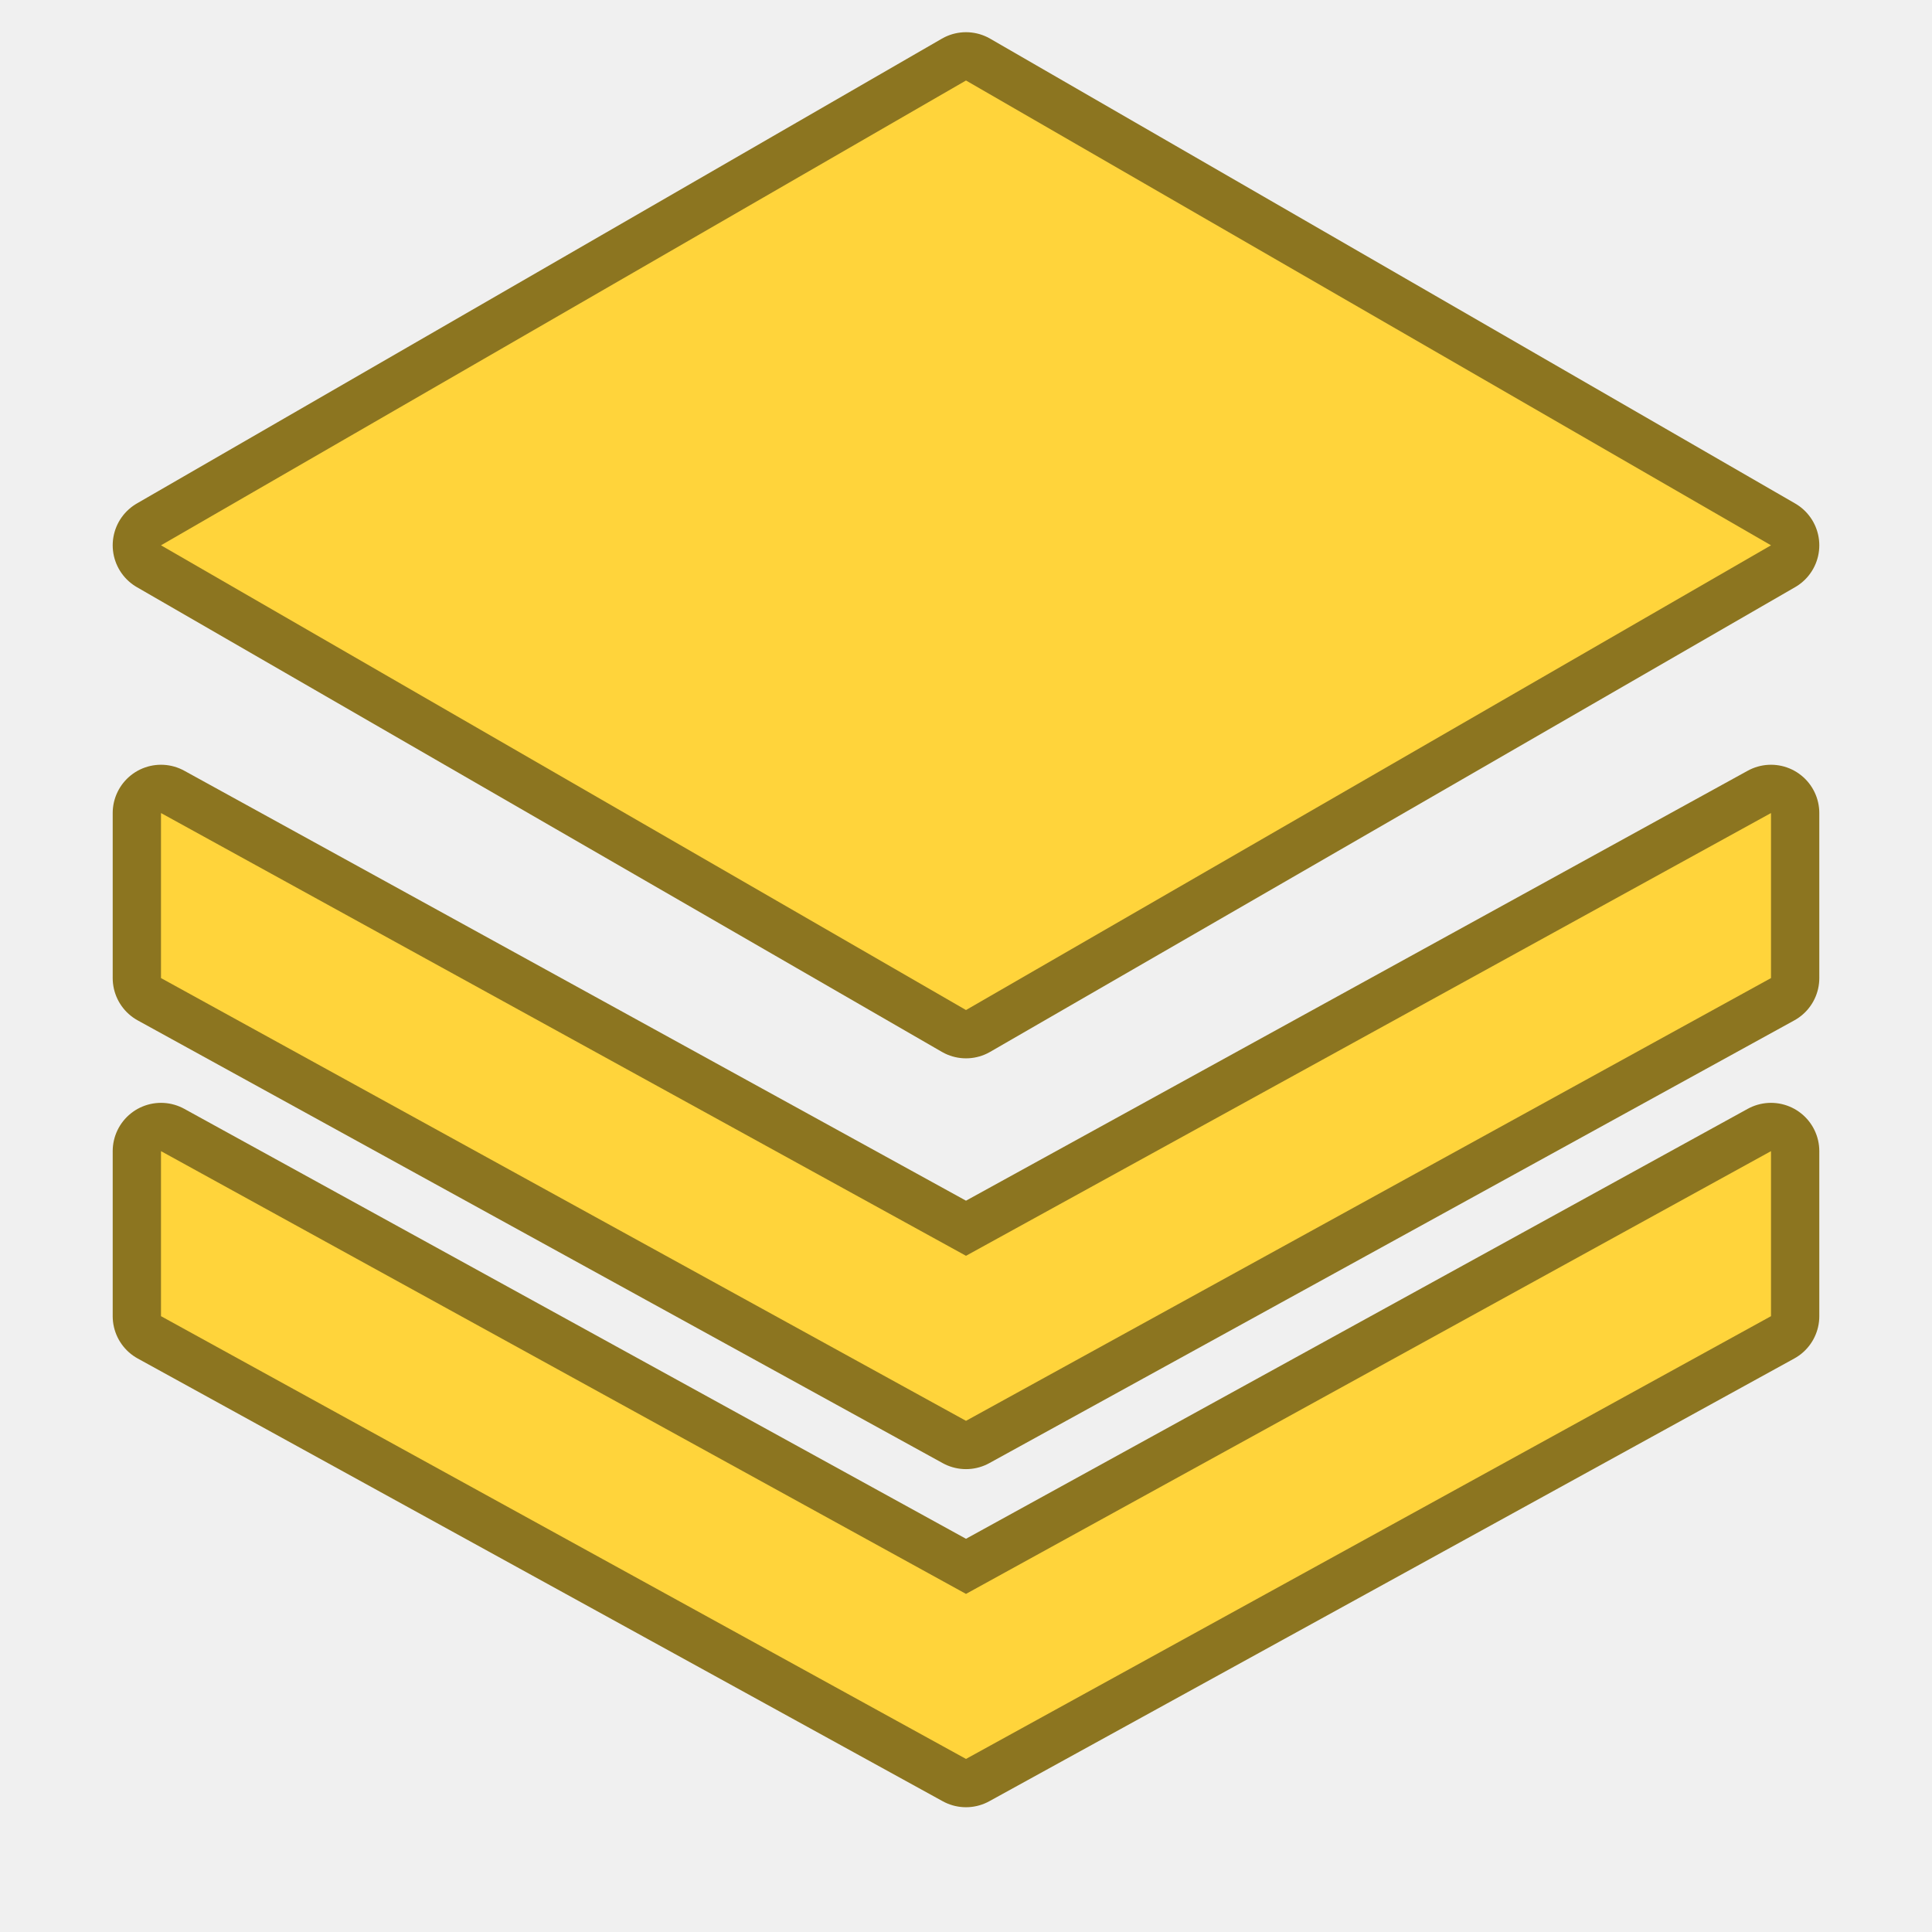
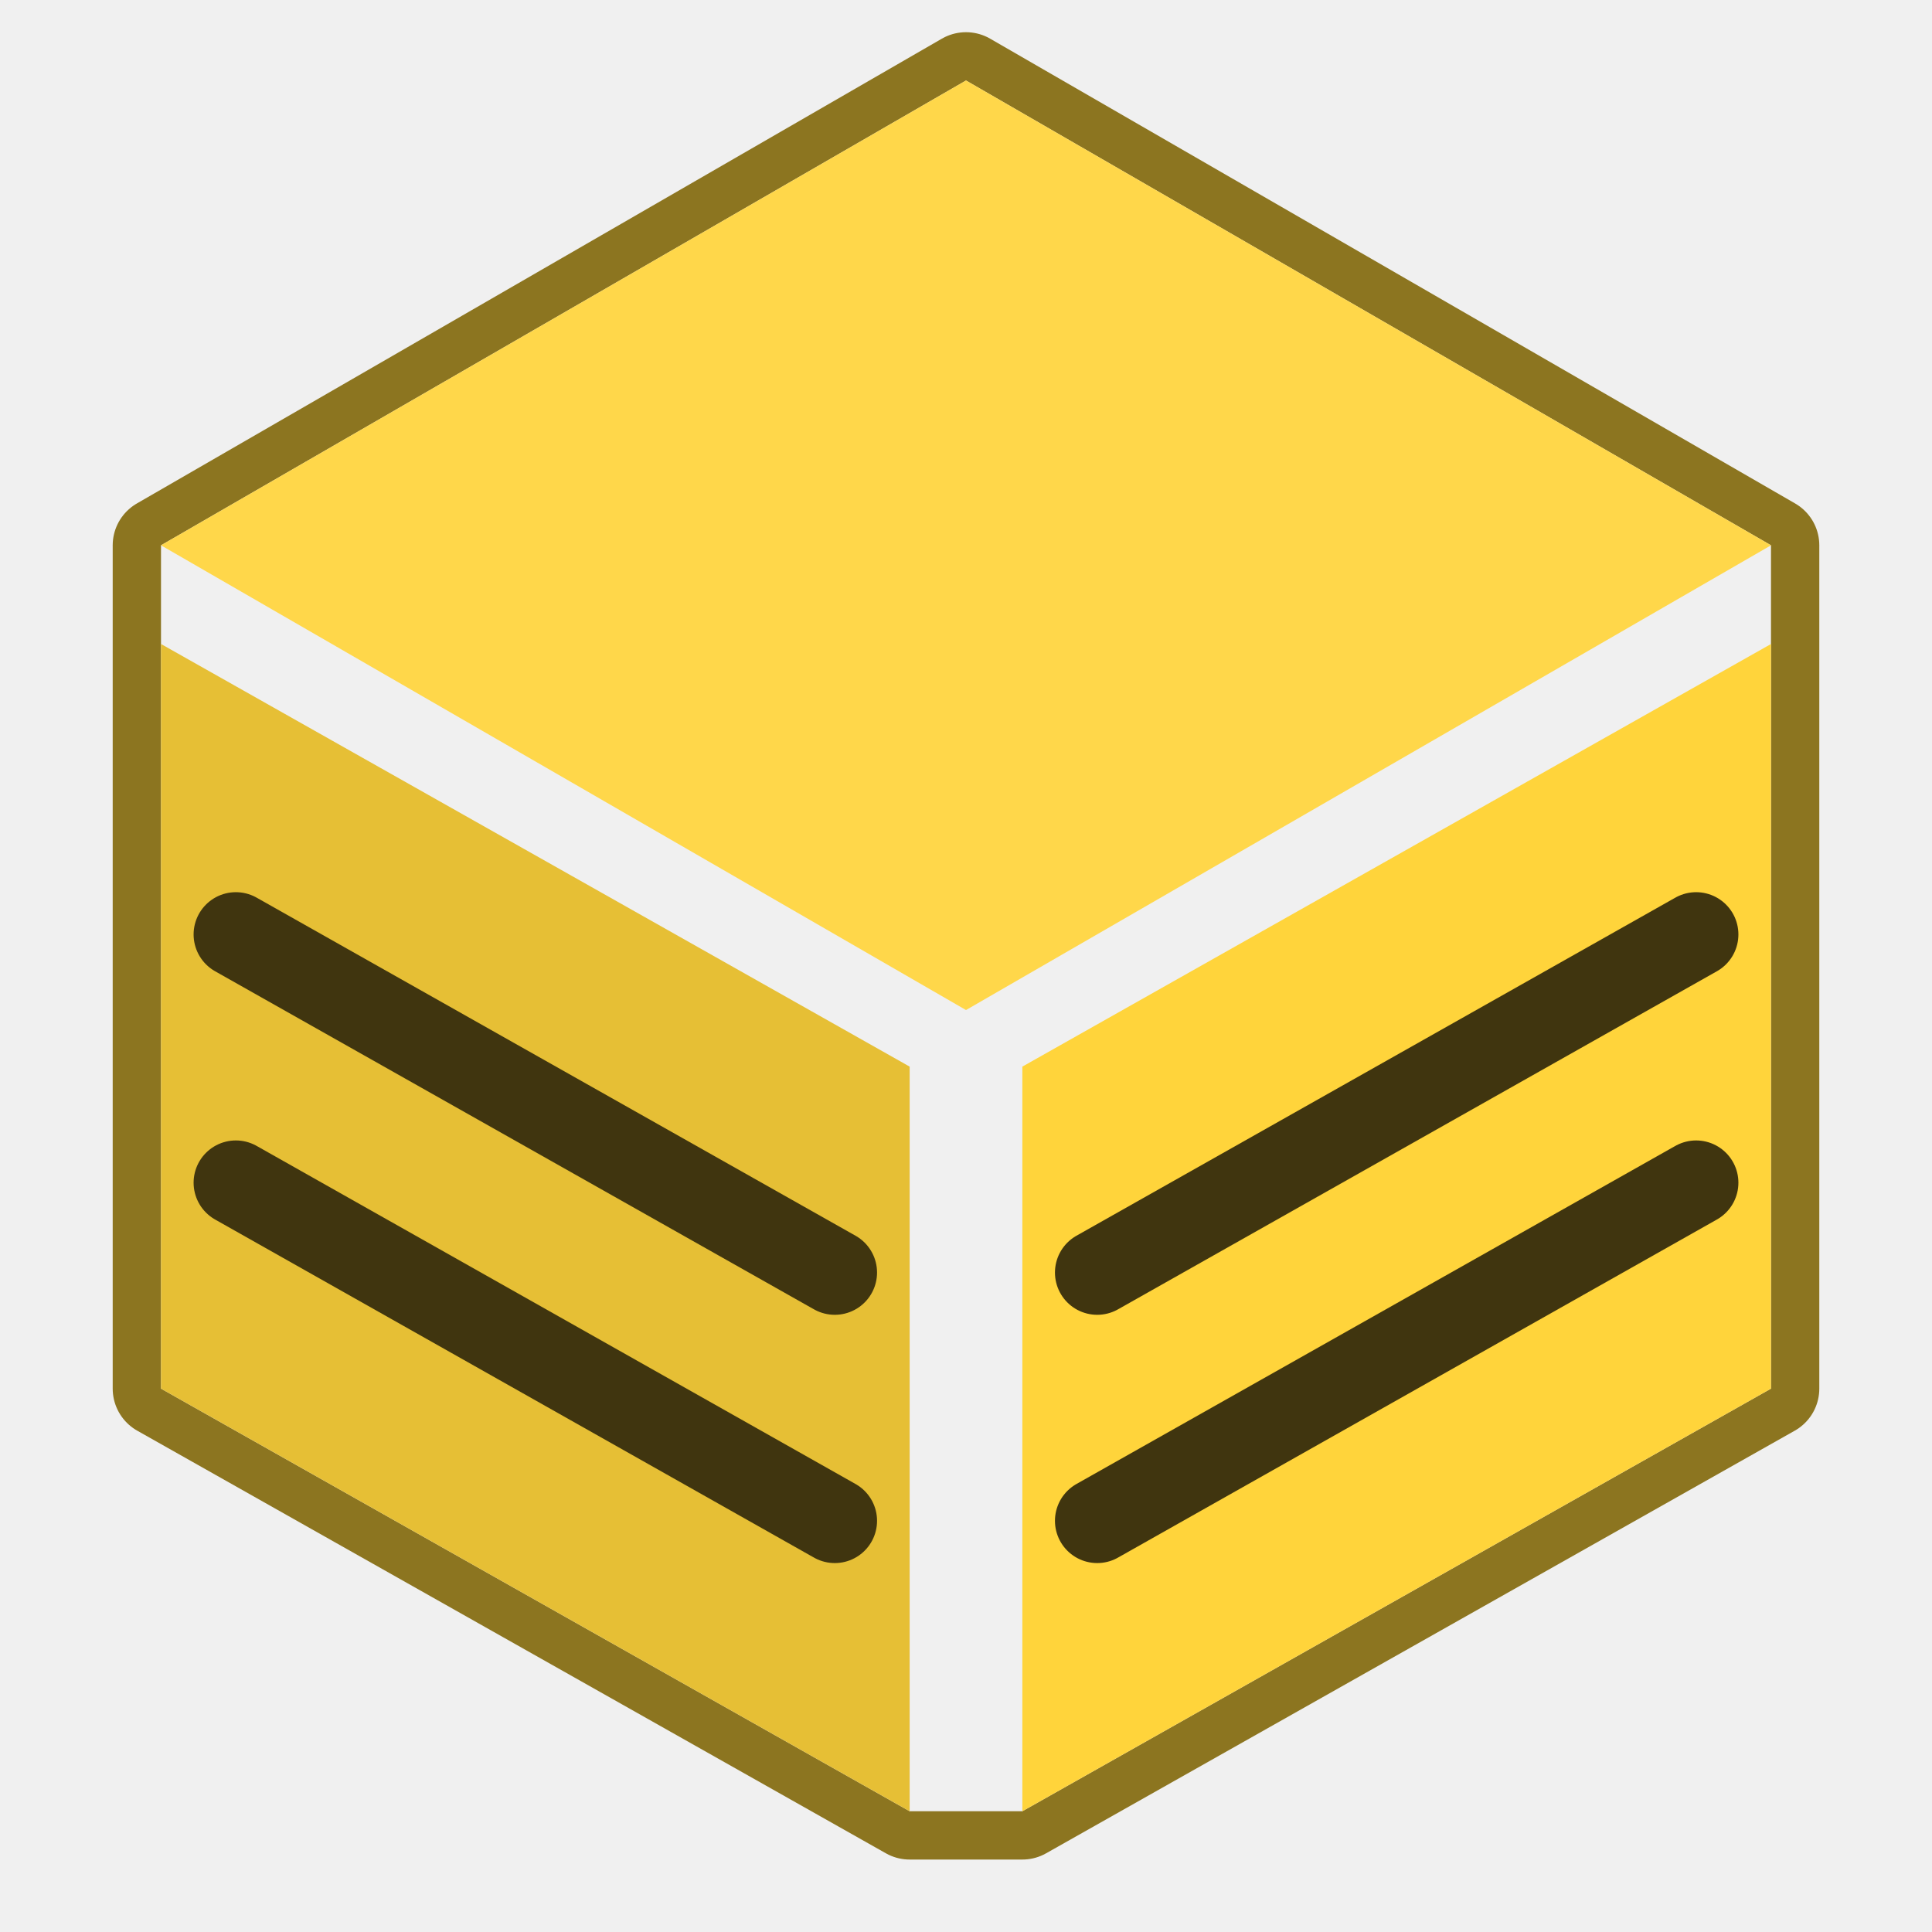
<svg xmlns="http://www.w3.org/2000/svg" viewBox="0 0 24 24" color="#FFD43B" role="img" aria-labelledby="pycubrid-title pycubrid-desc">
-   <path d="M 12 1 L 22 6.774 L 12 12.547 L 2 6.774 Z" fill="none" stroke="#8C7520" stroke-width="1.2" stroke-linejoin="round" />
-   <path d="M 2 10.1 L 12 15.6 L 22 10.1 L 22 12.15 L 12 17.65 L 2 12.15 Z" fill="none" stroke="#8C7520" stroke-width="1.2" stroke-linejoin="round" />
-   <path d="M 2 14.3 L 12 19.8 L 22 14.3 L 22 16.35 L 12 21.85 L 2 16.35 Z" fill="none" stroke="#8C7520" stroke-width="1.2" stroke-linejoin="round" />
+   <clipPath id="pycubrid-outside">
+     <path d="M 0 0 H 24 V 24 H 0 Z M 12 1 L 22 6.774 L 22 17.25 L 12.7 22.5 L 11.3 22.5 L 2 17.25 L 2 6.774 Z" clip-rule="evenodd" />
+   </clipPath>
+   <path d="M 12 1 L 22 6.774 L 22 17.25 L 12.7 22.5 L 11.3 22.5 L 2 17.25 L 2 6.774 Z" fill="none" stroke="#8C7520" stroke-width="1.2" stroke-linejoin="round" clip-path="url(#pycubrid-outside)" />
  <path d="M 12 1 L 22 6.774 L 12 12.547 L 2 6.774 Z" fill="currentColor" />
-   <path d="M 2 10.1 L 12 15.6 L 22 10.1 L 22 12.15 L 12 17.65 L 2 12.15 Z" fill="currentColor" />
-   <path d="M 2 14.3 L 12 19.8 L 22 14.3 L 22 16.35 L 12 21.85 L 2 16.35 Z" fill="currentColor" />
+   <path d="M 2 8 L 11.3 13.25 L 11.3 22.5 L 2 17.25 Z" fill="currentColor" />
+   <path d="M 12.7 13.25 L 22 8 L 22 17.25 L 12.7 22.5 Z" fill="currentColor" />
+   <path d="M 12 1 L 22 6.774 L 12 12.547 L 2 6.774 Z" fill="#fff" opacity="0.08" />
+   <path d="M 2 8 L 11.3 13.25 L 11.3 22.5 L 2 17.25 Z" fill="#000" opacity="0.10" />
+   <g data-layer-grooves="driver" fill="none" stroke="#40350F" stroke-width="1.05" stroke-linecap="round">
+     <path d="M 2.93 11.608 L 10.37 15.808" />
+     <path d="M 13.63 15.808 L 21.07 11.608" />
+     <path d="M 2.93 14.692 L 10.37 18.892" />
+     <path d="M 13.63 18.892 L 21.07 14.692" />
+   </g>
</svg>
